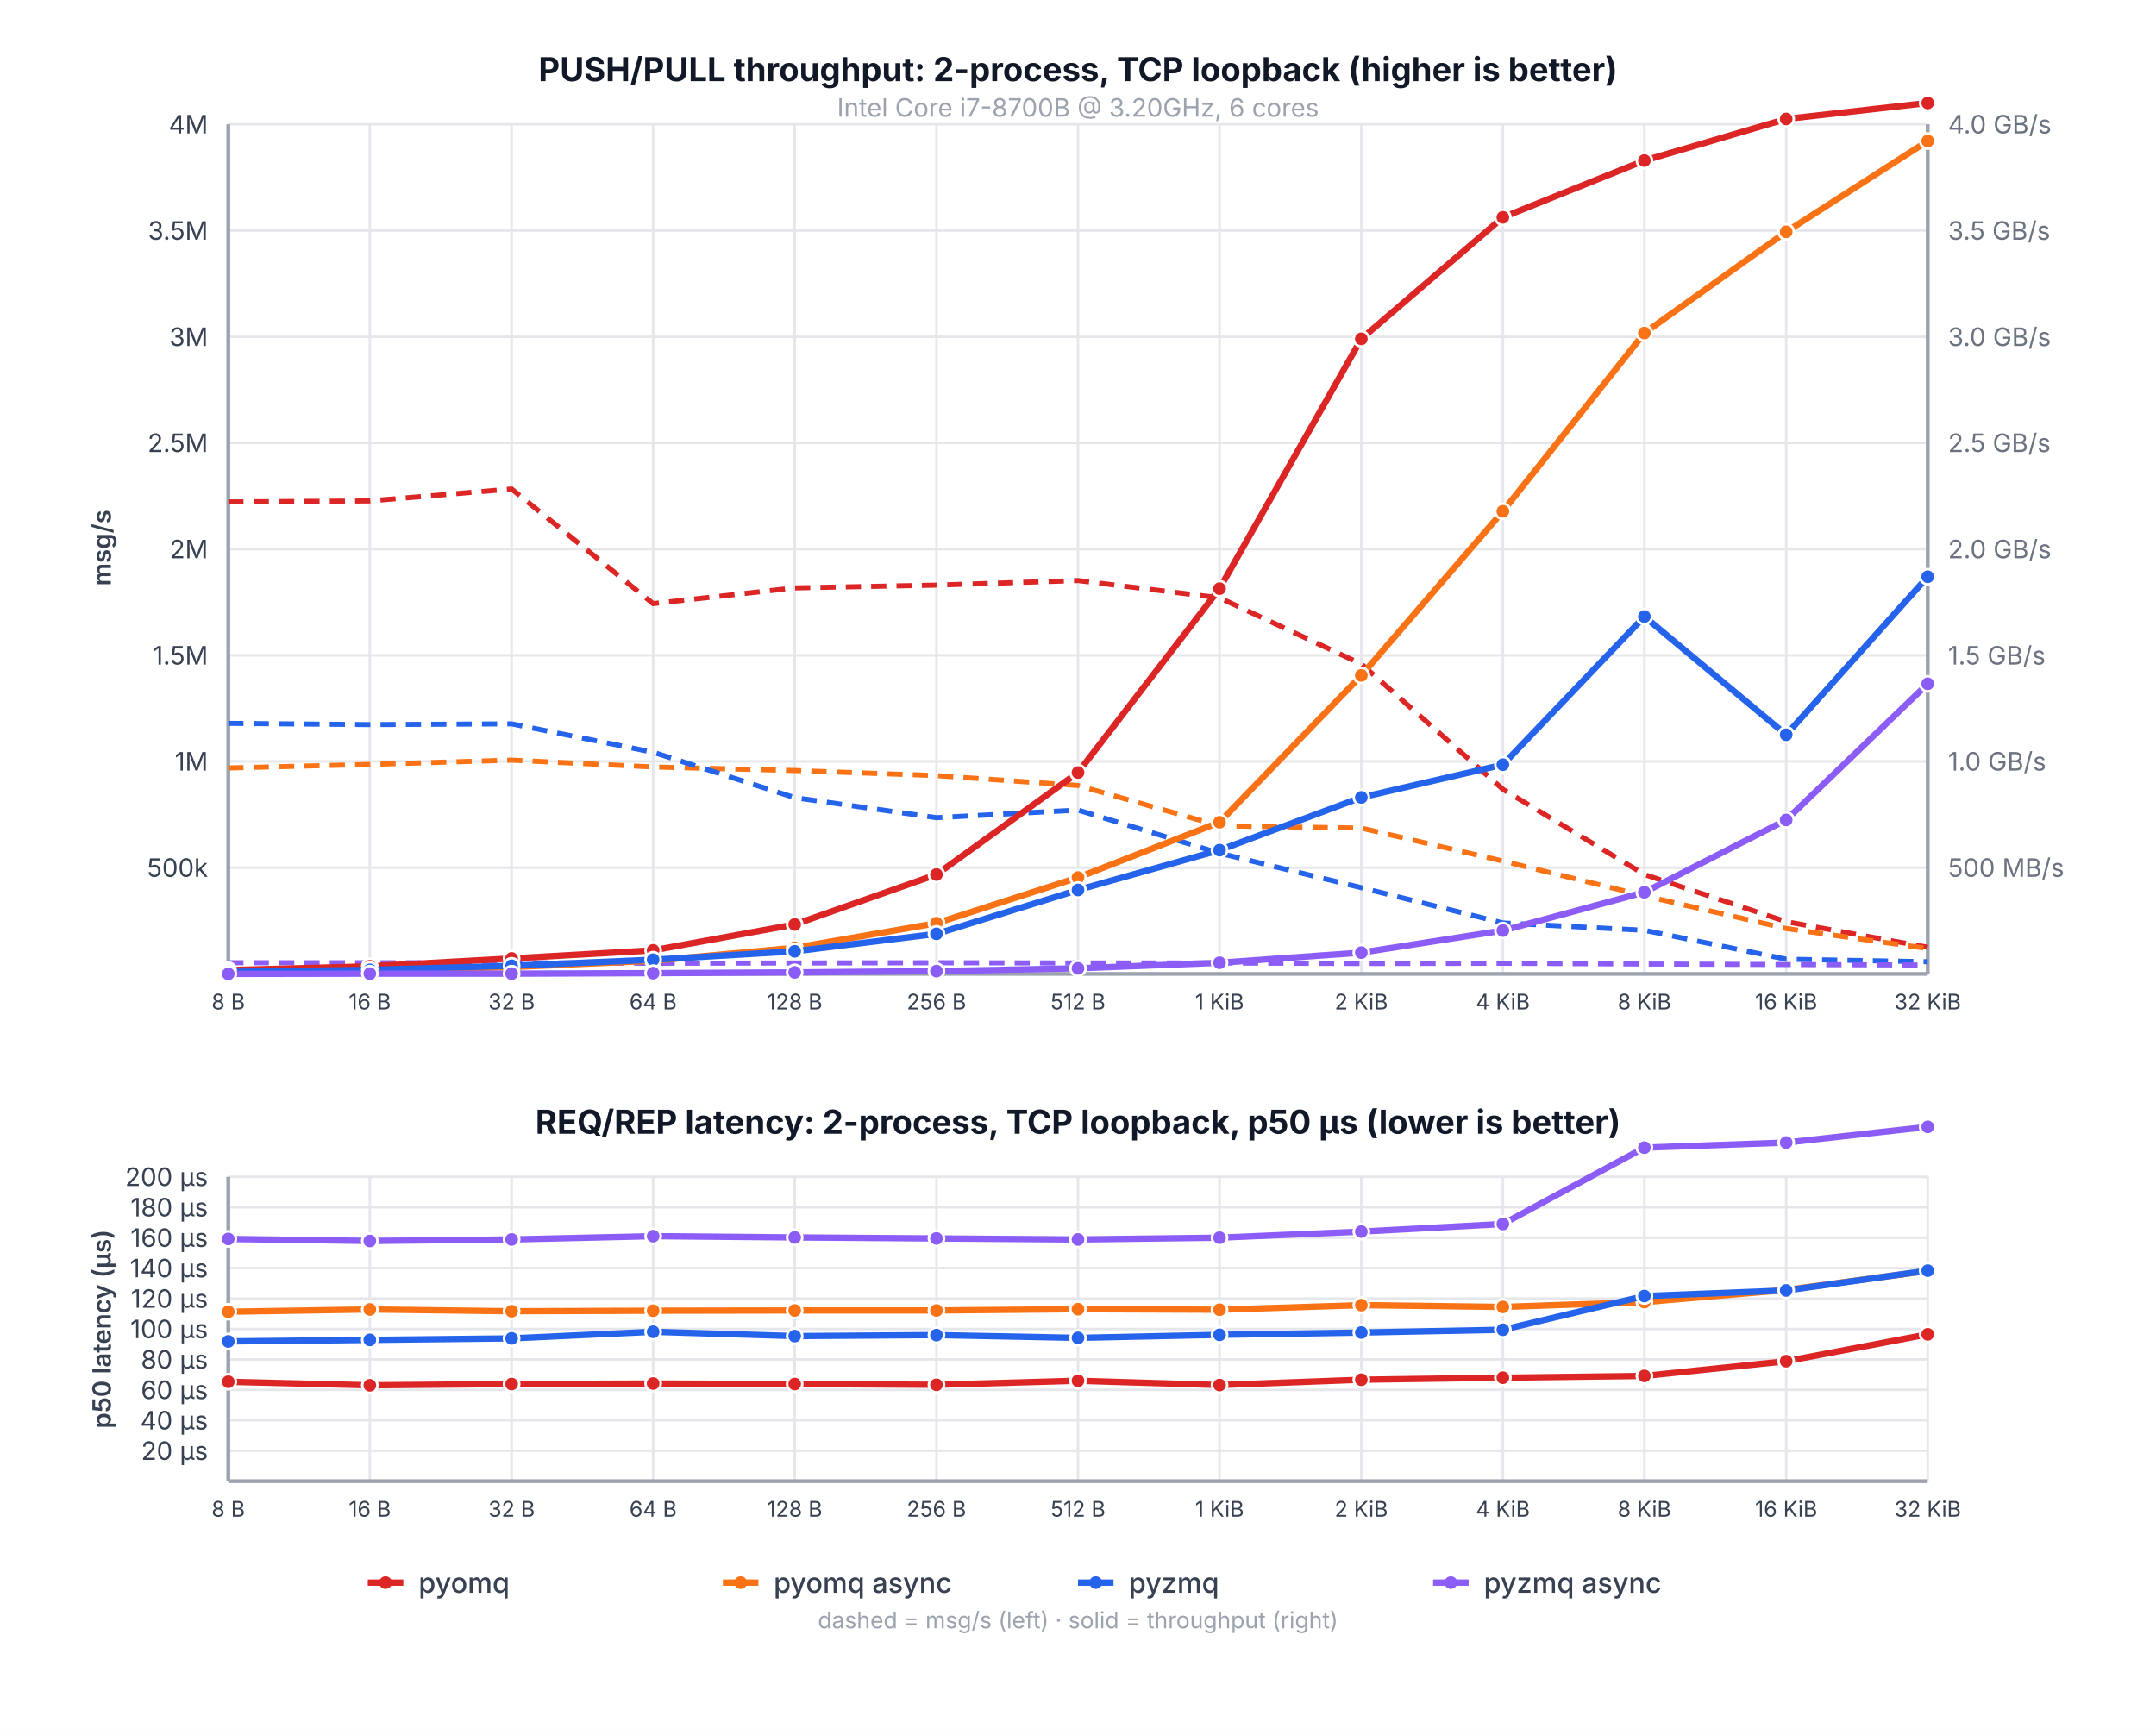
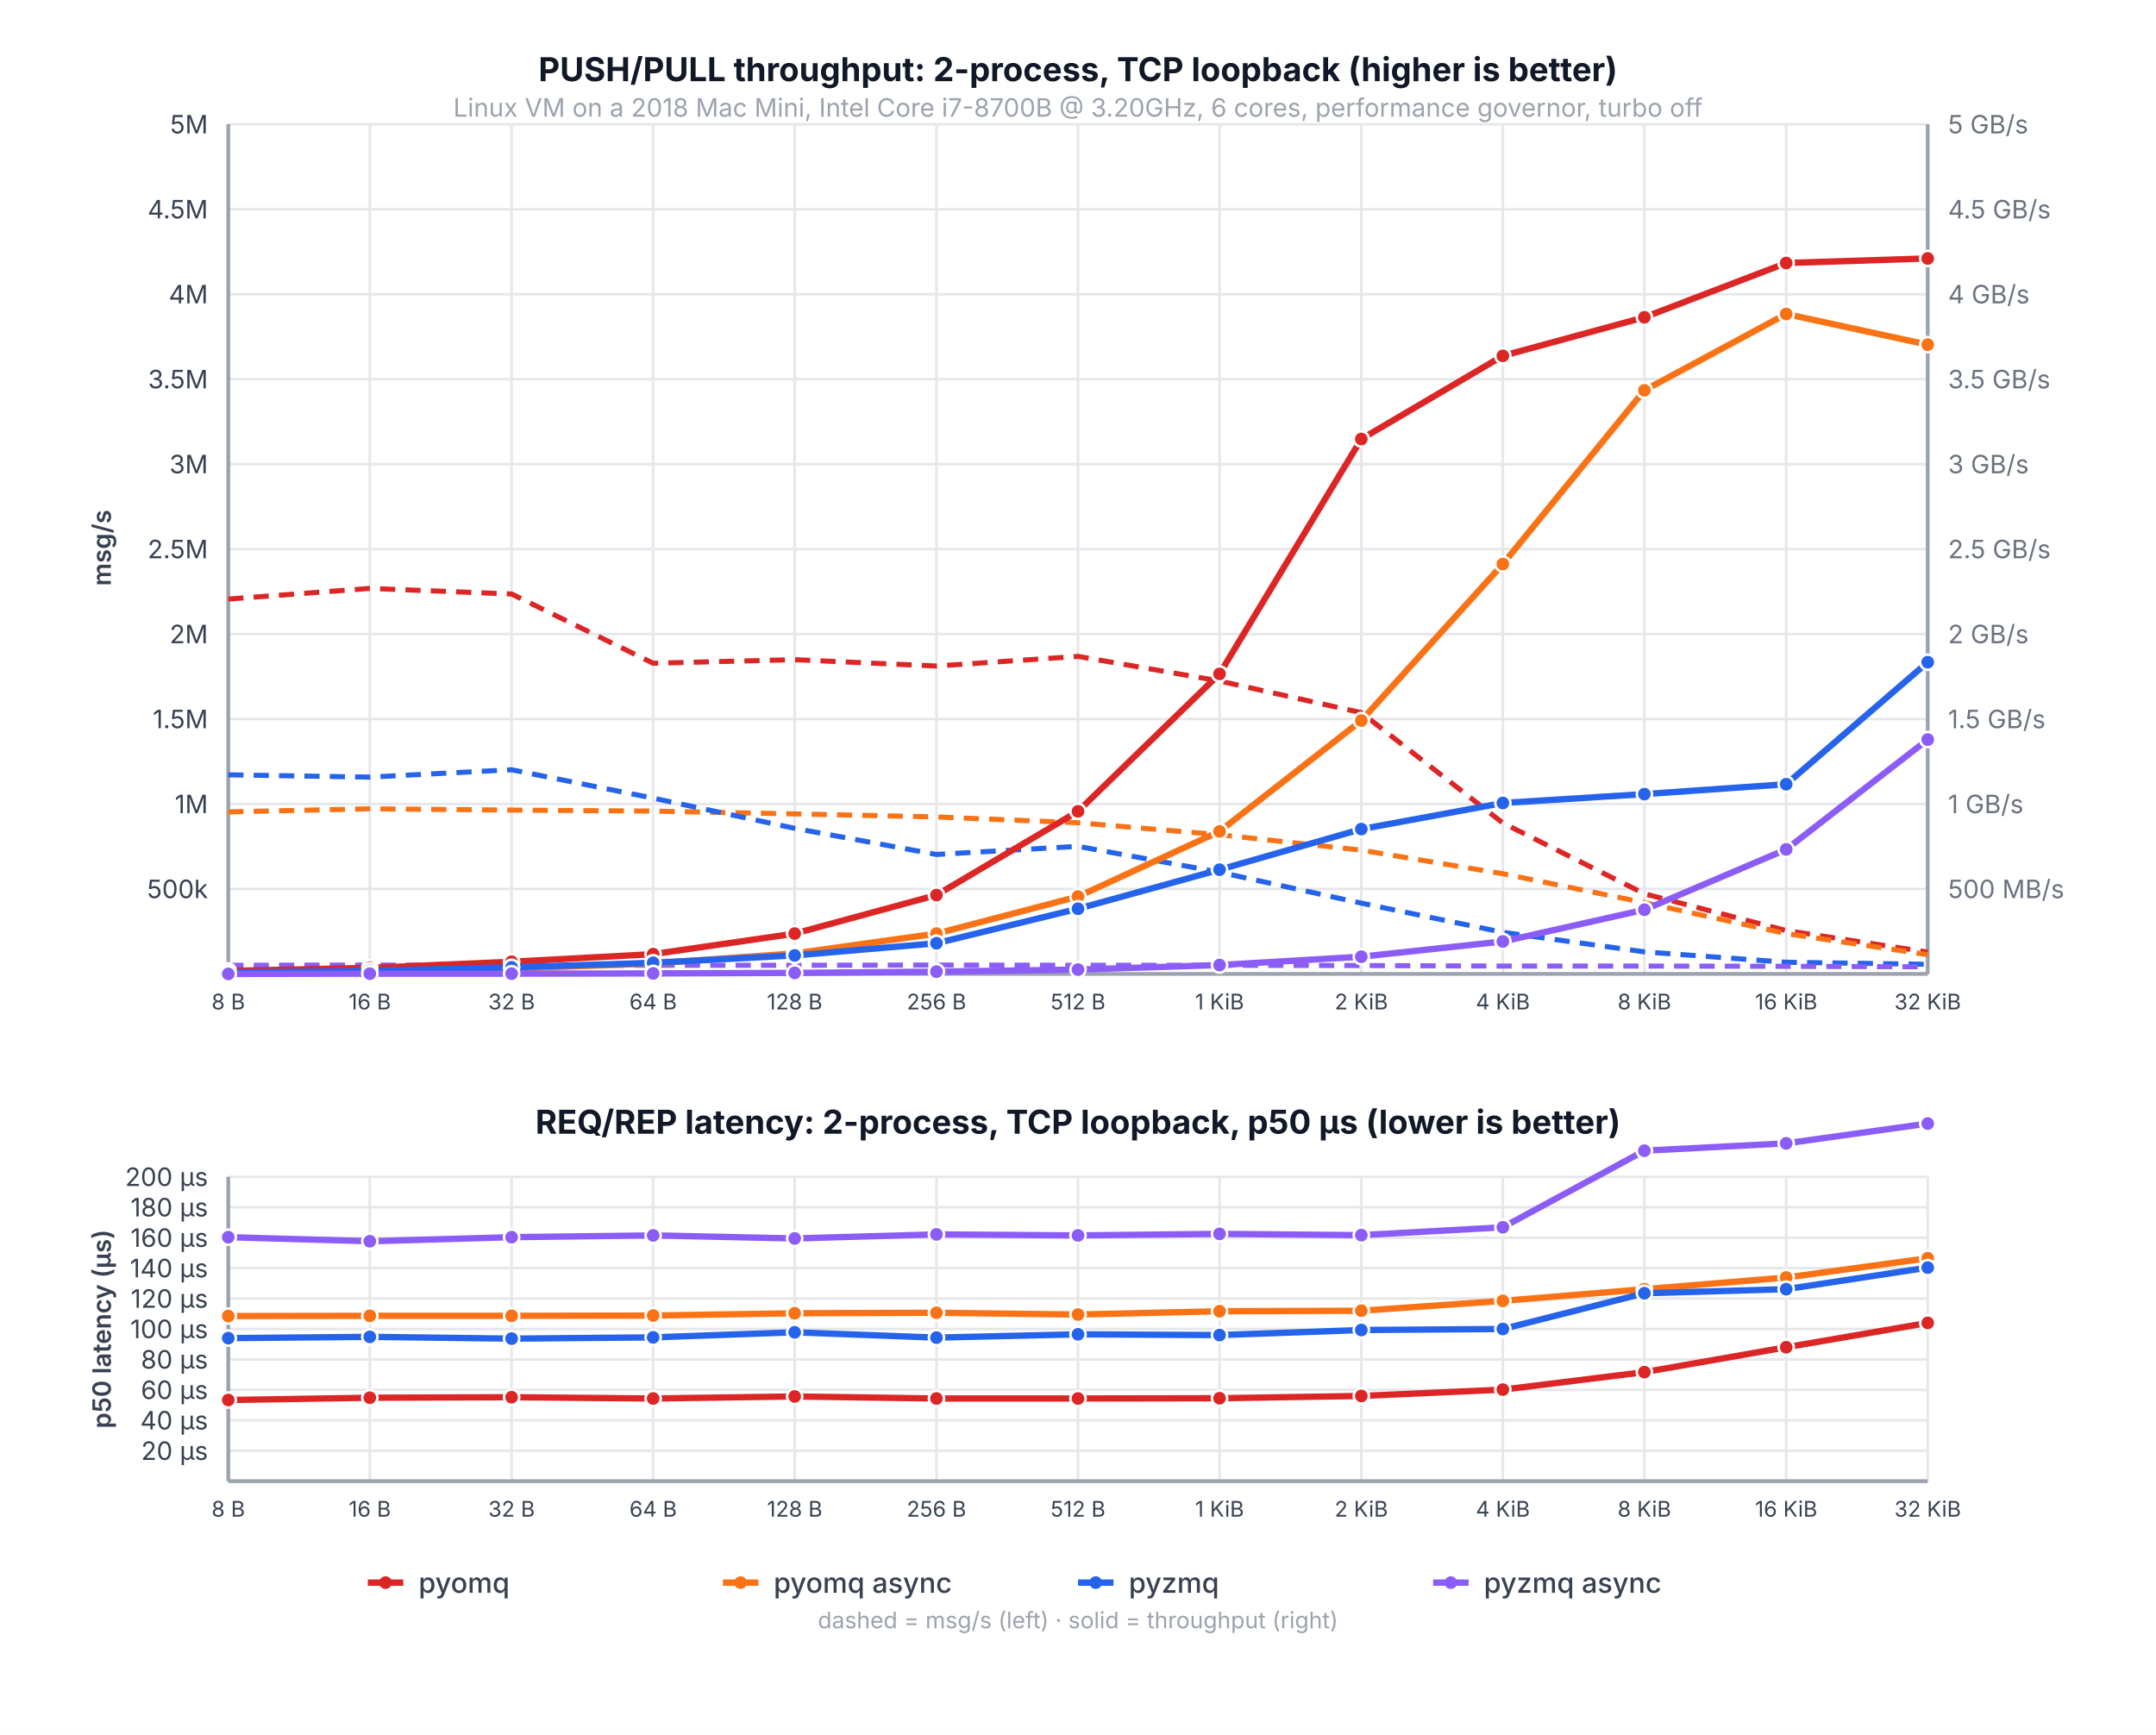
<svg xmlns="http://www.w3.org/2000/svg" viewBox="0 0 850 684" font-family="system-ui, -apple-system, sans-serif">
  <rect width="850" height="684" fill="white" />
  <text x="425.0" y="32" text-anchor="middle" fill="#111827" font-size="13" font-weight="700">PUSH/PULL throughput: 2-process, TCP loopback (higher is better)</text>
-   <text x="425.0" y="46" text-anchor="middle" fill="#9ca3af" font-size="10">Intel Core i7-8700B @ 3.20GHz, 6 cores</text>
-   <line x1="90" y1="342.1" x2="760" y2="342.1" stroke="#e5e7eb" stroke-width="1" />
-   <text x="82" y="342.1" text-anchor="end" dominant-baseline="middle" fill="#374151" font-size="10">500k</text>
-   <text x="768" y="342.1" text-anchor="start" dominant-baseline="middle" fill="#6b7280" font-size="10">500 MB/s</text>
-   <line x1="90" y1="300.2" x2="760" y2="300.2" stroke="#e5e7eb" stroke-width="1" />
-   <text x="82" y="300.2" text-anchor="end" dominant-baseline="middle" fill="#374151" font-size="10">1M</text>
-   <text x="768" y="300.2" text-anchor="start" dominant-baseline="middle" fill="#6b7280" font-size="10">1.0 GB/s</text>
-   <line x1="90" y1="258.4" x2="760" y2="258.4" stroke="#e5e7eb" stroke-width="1" />
-   <text x="82" y="258.4" text-anchor="end" dominant-baseline="middle" fill="#374151" font-size="10">1.5M</text>
-   <text x="768" y="258.4" text-anchor="start" dominant-baseline="middle" fill="#6b7280" font-size="10">1.5 GB/s</text>
+   <text x="425.0" y="46" text-anchor="middle" fill="#9ca3af" font-size="10">Linux VM on a 2018 Mac Mini, Intel Core i7-8700B @ 3.20GHz, 6 cores, performance governor, turbo off</text>
+   <line x1="90" y1="350.5" x2="760" y2="350.5" stroke="#e5e7eb" stroke-width="1" />
+   <text x="82" y="350.5" text-anchor="end" dominant-baseline="middle" fill="#374151" font-size="10">500k</text>
+   <text x="768" y="350.5" text-anchor="start" dominant-baseline="middle" fill="#6b7280" font-size="10">500 MB/s</text>
+   <line x1="90" y1="317.0" x2="760" y2="317.0" stroke="#e5e7eb" stroke-width="1" />
+   <text x="82" y="317.0" text-anchor="end" dominant-baseline="middle" fill="#374151" font-size="10">1M</text>
+   <text x="768" y="317.0" text-anchor="start" dominant-baseline="middle" fill="#6b7280" font-size="10">1 GB/s</text>
+   <line x1="90" y1="283.5" x2="760" y2="283.5" stroke="#e5e7eb" stroke-width="1" />
+   <text x="82" y="283.5" text-anchor="end" dominant-baseline="middle" fill="#374151" font-size="10">1.5M</text>
+   <text x="768" y="283.5" text-anchor="start" dominant-baseline="middle" fill="#6b7280" font-size="10">1.5 GB/s</text>
+   <line x1="90" y1="250.0" x2="760" y2="250.0" stroke="#e5e7eb" stroke-width="1" />
+   <text x="82" y="250.0" text-anchor="end" dominant-baseline="middle" fill="#374151" font-size="10">2M</text>
+   <text x="768" y="250.0" text-anchor="start" dominant-baseline="middle" fill="#6b7280" font-size="10">2 GB/s</text>
  <line x1="90" y1="216.5" x2="760" y2="216.5" stroke="#e5e7eb" stroke-width="1" />
-   <text x="82" y="216.5" text-anchor="end" dominant-baseline="middle" fill="#374151" font-size="10">2M</text>
-   <text x="768" y="216.5" text-anchor="start" dominant-baseline="middle" fill="#6b7280" font-size="10">2.0 GB/s</text>
-   <line x1="90" y1="174.6" x2="760" y2="174.6" stroke="#e5e7eb" stroke-width="1" />
-   <text x="82" y="174.6" text-anchor="end" dominant-baseline="middle" fill="#374151" font-size="10">2.5M</text>
-   <text x="768" y="174.6" text-anchor="start" dominant-baseline="middle" fill="#6b7280" font-size="10">2.5 GB/s</text>
-   <line x1="90" y1="132.8" x2="760" y2="132.8" stroke="#e5e7eb" stroke-width="1" />
-   <text x="82" y="132.8" text-anchor="end" dominant-baseline="middle" fill="#374151" font-size="10">3M</text>
-   <text x="768" y="132.8" text-anchor="start" dominant-baseline="middle" fill="#6b7280" font-size="10">3.0 GB/s</text>
-   <line x1="90" y1="90.9" x2="760" y2="90.9" stroke="#e5e7eb" stroke-width="1" />
-   <text x="82" y="90.9" text-anchor="end" dominant-baseline="middle" fill="#374151" font-size="10">3.5M</text>
-   <text x="768" y="90.9" text-anchor="start" dominant-baseline="middle" fill="#6b7280" font-size="10">3.5 GB/s</text>
+   <text x="82" y="216.5" text-anchor="end" dominant-baseline="middle" fill="#374151" font-size="10">2.5M</text>
+   <text x="768" y="216.5" text-anchor="start" dominant-baseline="middle" fill="#6b7280" font-size="10">2.5 GB/s</text>
+   <line x1="90" y1="183.0" x2="760" y2="183.0" stroke="#e5e7eb" stroke-width="1" />
+   <text x="82" y="183.0" text-anchor="end" dominant-baseline="middle" fill="#374151" font-size="10">3M</text>
+   <text x="768" y="183.0" text-anchor="start" dominant-baseline="middle" fill="#6b7280" font-size="10">3 GB/s</text>
+   <line x1="90" y1="149.5" x2="760" y2="149.5" stroke="#e5e7eb" stroke-width="1" />
+   <text x="82" y="149.5" text-anchor="end" dominant-baseline="middle" fill="#374151" font-size="10">3.5M</text>
+   <text x="768" y="149.5" text-anchor="start" dominant-baseline="middle" fill="#6b7280" font-size="10">3.5 GB/s</text>
+   <line x1="90" y1="116.0" x2="760" y2="116.0" stroke="#e5e7eb" stroke-width="1" />
+   <text x="82" y="116.0" text-anchor="end" dominant-baseline="middle" fill="#374151" font-size="10">4M</text>
+   <text x="768" y="116.0" text-anchor="start" dominant-baseline="middle" fill="#6b7280" font-size="10">4 GB/s</text>
+   <line x1="90" y1="82.5" x2="760" y2="82.5" stroke="#e5e7eb" stroke-width="1" />
+   <text x="82" y="82.5" text-anchor="end" dominant-baseline="middle" fill="#374151" font-size="10">4.5M</text>
+   <text x="768" y="82.5" text-anchor="start" dominant-baseline="middle" fill="#6b7280" font-size="10">4.5 GB/s</text>
  <line x1="90" y1="49.0" x2="760" y2="49.0" stroke="#e5e7eb" stroke-width="1" />
-   <text x="82" y="49.0" text-anchor="end" dominant-baseline="middle" fill="#374151" font-size="10">4M</text>
-   <text x="768" y="49.0" text-anchor="start" dominant-baseline="middle" fill="#6b7280" font-size="10">4.0 GB/s</text>
+   <text x="82" y="49.0" text-anchor="end" dominant-baseline="middle" fill="#374151" font-size="10">5M</text>
+   <text x="768" y="49.0" text-anchor="start" dominant-baseline="middle" fill="#6b7280" font-size="10">5 GB/s</text>
  <line x1="90.0" y1="49" x2="90.0" y2="384" stroke="#e5e7eb" stroke-width="1" />
  <line x1="145.8" y1="49" x2="145.8" y2="384" stroke="#e5e7eb" stroke-width="1" />
  <line x1="201.7" y1="49" x2="201.7" y2="384" stroke="#e5e7eb" stroke-width="1" />
  <line x1="257.5" y1="49" x2="257.5" y2="384" stroke="#e5e7eb" stroke-width="1" />
  <line x1="313.3" y1="49" x2="313.3" y2="384" stroke="#e5e7eb" stroke-width="1" />
  <line x1="369.2" y1="49" x2="369.2" y2="384" stroke="#e5e7eb" stroke-width="1" />
  <line x1="425.0" y1="49" x2="425.0" y2="384" stroke="#e5e7eb" stroke-width="1" />
  <line x1="480.8" y1="49" x2="480.8" y2="384" stroke="#e5e7eb" stroke-width="1" />
  <line x1="536.7" y1="49" x2="536.7" y2="384" stroke="#e5e7eb" stroke-width="1" />
  <line x1="592.5" y1="49" x2="592.5" y2="384" stroke="#e5e7eb" stroke-width="1" />
  <line x1="648.3" y1="49" x2="648.3" y2="384" stroke="#e5e7eb" stroke-width="1" />
  <line x1="704.2" y1="49" x2="704.2" y2="384" stroke="#e5e7eb" stroke-width="1" />
  <line x1="760.0" y1="49" x2="760.0" y2="384" stroke="#e5e7eb" stroke-width="1" />
  <line x1="90" y1="49" x2="90" y2="384" stroke="#9ca3af" stroke-width="1.5" />
  <line x1="760" y1="49" x2="760" y2="384" stroke="#9ca3af" stroke-width="1.5" />
  <line x1="90" y1="384" x2="760" y2="384" stroke="#9ca3af" stroke-width="1.5" />
  <text x="40" y="216" text-anchor="middle" dominant-baseline="middle" fill="#374151" font-size="10" font-weight="600" transform="rotate(-90,40,216)">msg/s</text>
-   <polyline points="90.0,197.9 145.8,197.5 201.7,192.8 257.5,238.0 313.3,231.8 369.2,230.7 425.0,228.9 480.8,235.7 536.7,261.8 592.5,311.2 648.3,344.8 704.2,363.4 760.0,373.5" fill="none" stroke="#dc2626" stroke-width="2" stroke-dasharray="6,4" />
-   <polyline points="90.0,302.8 145.8,301.4 201.7,299.7 257.5,302.4 313.3,303.8 369.2,305.8 425.0,309.7 480.8,325.6 536.7,326.5 592.5,339.5 648.3,353.2 704.2,366.1 760.0,374.0" fill="none" stroke="#f97316" stroke-width="2" stroke-dasharray="6,4" />
-   <polyline points="90.0,285.2 145.8,285.7 201.7,285.4 257.5,296.6 313.3,314.5 369.2,322.4 425.0,319.4 480.8,336.4 536.7,350.0 592.5,363.9 648.3,366.8 704.2,378.2 760.0,379.2" fill="none" stroke="#2563eb" stroke-width="2" stroke-dasharray="6,4" />
-   <polyline points="90.0,379.6 145.8,379.6 201.7,379.6 257.5,379.8 313.3,379.7 369.2,379.6 425.0,379.7 480.8,379.7 536.7,379.9 592.5,379.8 648.3,380.1 704.2,380.3 760.0,380.5" fill="none" stroke="#8b5cf6" stroke-width="2" stroke-dasharray="6,4" />
-   <polyline points="90.0,382.5 145.8,381.0 201.7,377.9 257.5,374.7 313.3,364.5 369.2,344.8 425.0,304.6 480.8,232.1 536.7,133.6 592.5,85.7 648.3,63.3 704.2,46.9 760.0,40.6" fill="none" stroke="#dc2626" stroke-width="2.5" stroke-linecap="round" stroke-linejoin="round" />
-   <circle cx="90.0" cy="382.5" r="3" fill="#dc2626" stroke="white" stroke-width="1" />
-   <circle cx="145.8" cy="381.0" r="3" fill="#dc2626" stroke="white" stroke-width="1" />
-   <circle cx="201.7" cy="377.9" r="3" fill="#dc2626" stroke="white" stroke-width="1" />
-   <circle cx="257.5" cy="374.7" r="3" fill="#dc2626" stroke="white" stroke-width="1" />
-   <circle cx="313.3" cy="364.5" r="3" fill="#dc2626" stroke="white" stroke-width="1" />
-   <circle cx="369.2" cy="344.8" r="3" fill="#dc2626" stroke="white" stroke-width="1" />
-   <circle cx="425.0" cy="304.6" r="3" fill="#dc2626" stroke="white" stroke-width="1" />
-   <circle cx="480.8" cy="232.1" r="3" fill="#dc2626" stroke="white" stroke-width="1" />
-   <circle cx="536.7" cy="133.6" r="3" fill="#dc2626" stroke="white" stroke-width="1" />
-   <circle cx="592.5" cy="85.7" r="3" fill="#dc2626" stroke="white" stroke-width="1" />
-   <circle cx="648.3" cy="63.3" r="3" fill="#dc2626" stroke="white" stroke-width="1" />
-   <circle cx="704.2" cy="46.9" r="3" fill="#dc2626" stroke="white" stroke-width="1" />
-   <circle cx="760.0" cy="40.6" r="3" fill="#dc2626" stroke="white" stroke-width="1" />
-   <polyline points="90.0,383.4 145.8,382.7 201.7,381.3 257.5,378.8 313.3,373.7 369.2,364.0 425.0,346.0 480.8,324.2 536.7,266.3 592.5,201.6 648.3,131.3 704.2,91.4 760.0,55.6" fill="none" stroke="#f97316" stroke-width="2.5" stroke-linecap="round" stroke-linejoin="round" />
-   <circle cx="90.0" cy="383.4" r="3" fill="#f97316" stroke="white" stroke-width="1" />
-   <circle cx="145.8" cy="382.7" r="3" fill="#f97316" stroke="white" stroke-width="1" />
-   <circle cx="201.7" cy="381.3" r="3" fill="#f97316" stroke="white" stroke-width="1" />
-   <circle cx="257.5" cy="378.8" r="3" fill="#f97316" stroke="white" stroke-width="1" />
-   <circle cx="313.3" cy="373.7" r="3" fill="#f97316" stroke="white" stroke-width="1" />
-   <circle cx="369.2" cy="364.0" r="3" fill="#f97316" stroke="white" stroke-width="1" />
-   <circle cx="425.0" cy="346.0" r="3" fill="#f97316" stroke="white" stroke-width="1" />
-   <circle cx="480.8" cy="324.2" r="3" fill="#f97316" stroke="white" stroke-width="1" />
-   <circle cx="536.7" cy="266.3" r="3" fill="#f97316" stroke="white" stroke-width="1" />
-   <circle cx="592.5" cy="201.6" r="3" fill="#f97316" stroke="white" stroke-width="1" />
-   <circle cx="648.3" cy="131.3" r="3" fill="#f97316" stroke="white" stroke-width="1" />
-   <circle cx="704.2" cy="91.4" r="3" fill="#f97316" stroke="white" stroke-width="1" />
-   <circle cx="760.0" cy="55.6" r="3" fill="#f97316" stroke="white" stroke-width="1" />
-   <polyline points="90.0,383.2 145.8,382.4 201.7,380.8 257.5,378.4 313.3,375.1 369.2,368.2 425.0,350.9 480.8,335.2 536.7,314.4 592.5,301.5 648.3,243.1 704.2,289.7 760.0,227.4" fill="none" stroke="#2563eb" stroke-width="2.5" stroke-linecap="round" stroke-linejoin="round" />
-   <circle cx="90.0" cy="383.2" r="3" fill="#2563eb" stroke="white" stroke-width="1" />
-   <circle cx="145.8" cy="382.4" r="3" fill="#2563eb" stroke="white" stroke-width="1" />
-   <circle cx="201.7" cy="380.8" r="3" fill="#2563eb" stroke="white" stroke-width="1" />
-   <circle cx="257.5" cy="378.4" r="3" fill="#2563eb" stroke="white" stroke-width="1" />
-   <circle cx="313.3" cy="375.1" r="3" fill="#2563eb" stroke="white" stroke-width="1" />
-   <circle cx="369.2" cy="368.2" r="3" fill="#2563eb" stroke="white" stroke-width="1" />
-   <circle cx="425.0" cy="350.9" r="3" fill="#2563eb" stroke="white" stroke-width="1" />
-   <circle cx="480.8" cy="335.2" r="3" fill="#2563eb" stroke="white" stroke-width="1" />
-   <circle cx="536.7" cy="314.4" r="3" fill="#2563eb" stroke="white" stroke-width="1" />
-   <circle cx="592.5" cy="301.5" r="3" fill="#2563eb" stroke="white" stroke-width="1" />
-   <circle cx="648.3" cy="243.1" r="3" fill="#2563eb" stroke="white" stroke-width="1" />
-   <circle cx="704.2" cy="289.7" r="3" fill="#2563eb" stroke="white" stroke-width="1" />
-   <circle cx="760.0" cy="227.4" r="3" fill="#2563eb" stroke="white" stroke-width="1" />
-   <polyline points="90.0,384.0 145.8,383.9 201.7,383.9 257.5,383.7 313.3,383.4 369.2,382.9 425.0,381.8 480.8,379.6 536.7,375.6 592.5,366.9 648.3,351.8 704.2,323.3 760.0,269.6" fill="none" stroke="#8b5cf6" stroke-width="2.5" stroke-linecap="round" stroke-linejoin="round" />
+   <polyline points="90.0,236.2 145.8,232.0 201.7,234.2 257.5,261.5 313.3,260.1 369.2,262.6 425.0,258.8 480.8,268.5 536.7,281.0 592.5,324.5 648.3,352.4 704.2,366.9 760.0,375.4" fill="none" stroke="#dc2626" stroke-width="2" stroke-dasharray="6,4" />
+   <polyline points="90.0,320.1 145.8,318.9 201.7,319.4 257.5,319.8 313.3,320.9 369.2,322.1 425.0,324.4 480.8,329.1 536.7,335.2 592.5,344.5 648.3,355.9 704.2,368.1 760.0,376.4" fill="none" stroke="#f97316" stroke-width="2" stroke-dasharray="6,4" />
+   <polyline points="90.0,305.5 145.8,306.4 201.7,303.5 257.5,314.7 313.3,326.6 369.2,336.9 425.0,333.7 480.8,343.9 536.7,356.1 592.5,367.6 648.3,375.3 704.2,379.4 760.0,380.2" fill="none" stroke="#2563eb" stroke-width="2" stroke-dasharray="6,4" />
+   <polyline points="90.0,380.6 145.8,380.5 201.7,380.6 257.5,380.6 313.3,380.6 369.2,380.5 425.0,380.6 480.8,380.6 536.7,380.7 592.5,380.9 648.3,380.9 704.2,381.0 760.0,381.2" fill="none" stroke="#8b5cf6" stroke-width="2" stroke-dasharray="6,4" />
+   <polyline points="90.0,382.8 145.8,381.6 201.7,379.2 257.5,376.2 313.3,368.1 369.2,352.9 425.0,319.9 480.8,265.7 536.7,173.1 592.5,140.3 648.3,125.1 704.2,103.7 760.0,101.9" fill="none" stroke="#dc2626" stroke-width="2.5" stroke-linecap="round" stroke-linejoin="round" />
+   <circle cx="90.0" cy="382.8" r="3" fill="#dc2626" stroke="white" stroke-width="1" />
+   <circle cx="145.8" cy="381.6" r="3" fill="#dc2626" stroke="white" stroke-width="1" />
+   <circle cx="201.7" cy="379.2" r="3" fill="#dc2626" stroke="white" stroke-width="1" />
+   <circle cx="257.5" cy="376.2" r="3" fill="#dc2626" stroke="white" stroke-width="1" />
+   <circle cx="313.3" cy="368.1" r="3" fill="#dc2626" stroke="white" stroke-width="1" />
+   <circle cx="369.2" cy="352.9" r="3" fill="#dc2626" stroke="white" stroke-width="1" />
+   <circle cx="425.0" cy="319.9" r="3" fill="#dc2626" stroke="white" stroke-width="1" />
+   <circle cx="480.8" cy="265.7" r="3" fill="#dc2626" stroke="white" stroke-width="1" />
+   <circle cx="536.7" cy="173.1" r="3" fill="#dc2626" stroke="white" stroke-width="1" />
+   <circle cx="592.5" cy="140.3" r="3" fill="#dc2626" stroke="white" stroke-width="1" />
+   <circle cx="648.3" cy="125.1" r="3" fill="#dc2626" stroke="white" stroke-width="1" />
+   <circle cx="704.2" cy="103.7" r="3" fill="#dc2626" stroke="white" stroke-width="1" />
+   <circle cx="760.0" cy="101.9" r="3" fill="#dc2626" stroke="white" stroke-width="1" />
+   <polyline points="90.0,383.5 145.8,383.0 201.7,381.9 257.5,379.9 313.3,375.9 369.2,368.1 425.0,353.5 480.8,327.8 536.7,284.1 592.5,222.4 648.3,153.9 704.2,123.8 760.0,135.9" fill="none" stroke="#f97316" stroke-width="2.5" stroke-linecap="round" stroke-linejoin="round" />
+   <circle cx="90.0" cy="383.5" r="3" fill="#f97316" stroke="white" stroke-width="1" />
+   <circle cx="145.8" cy="383.0" r="3" fill="#f97316" stroke="white" stroke-width="1" />
+   <circle cx="201.7" cy="381.9" r="3" fill="#f97316" stroke="white" stroke-width="1" />
+   <circle cx="257.5" cy="379.9" r="3" fill="#f97316" stroke="white" stroke-width="1" />
+   <circle cx="313.3" cy="375.9" r="3" fill="#f97316" stroke="white" stroke-width="1" />
+   <circle cx="369.2" cy="368.1" r="3" fill="#f97316" stroke="white" stroke-width="1" />
+   <circle cx="425.0" cy="353.5" r="3" fill="#f97316" stroke="white" stroke-width="1" />
+   <circle cx="480.8" cy="327.8" r="3" fill="#f97316" stroke="white" stroke-width="1" />
+   <circle cx="536.7" cy="284.1" r="3" fill="#f97316" stroke="white" stroke-width="1" />
+   <circle cx="592.5" cy="222.4" r="3" fill="#f97316" stroke="white" stroke-width="1" />
+   <circle cx="648.3" cy="153.9" r="3" fill="#f97316" stroke="white" stroke-width="1" />
+   <circle cx="704.2" cy="123.8" r="3" fill="#f97316" stroke="white" stroke-width="1" />
+   <circle cx="760.0" cy="135.9" r="3" fill="#f97316" stroke="white" stroke-width="1" />
+   <polyline points="90.0,383.4 145.8,382.8 201.7,381.4 257.5,379.6 313.3,376.7 369.2,371.9 425.0,358.3 480.8,342.9 536.7,326.9 592.5,316.6 648.3,313.1 704.2,309.2 760.0,261.1" fill="none" stroke="#2563eb" stroke-width="2.5" stroke-linecap="round" stroke-linejoin="round" />
+   <circle cx="90.0" cy="383.4" r="3" fill="#2563eb" stroke="white" stroke-width="1" />
+   <circle cx="145.8" cy="382.8" r="3" fill="#2563eb" stroke="white" stroke-width="1" />
+   <circle cx="201.7" cy="381.4" r="3" fill="#2563eb" stroke="white" stroke-width="1" />
+   <circle cx="257.5" cy="379.6" r="3" fill="#2563eb" stroke="white" stroke-width="1" />
+   <circle cx="313.3" cy="376.7" r="3" fill="#2563eb" stroke="white" stroke-width="1" />
+   <circle cx="369.2" cy="371.9" r="3" fill="#2563eb" stroke="white" stroke-width="1" />
+   <circle cx="425.0" cy="358.3" r="3" fill="#2563eb" stroke="white" stroke-width="1" />
+   <circle cx="480.8" cy="342.9" r="3" fill="#2563eb" stroke="white" stroke-width="1" />
+   <circle cx="536.7" cy="326.9" r="3" fill="#2563eb" stroke="white" stroke-width="1" />
+   <circle cx="592.5" cy="316.6" r="3" fill="#2563eb" stroke="white" stroke-width="1" />
+   <circle cx="648.3" cy="313.1" r="3" fill="#2563eb" stroke="white" stroke-width="1" />
+   <circle cx="704.2" cy="309.2" r="3" fill="#2563eb" stroke="white" stroke-width="1" />
+   <circle cx="760.0" cy="261.1" r="3" fill="#2563eb" stroke="white" stroke-width="1" />
+   <polyline points="90.0,384.0 145.8,383.9 201.7,383.9 257.5,383.8 313.3,383.6 369.2,383.1 425.0,382.3 480.8,380.5 536.7,377.2 592.5,371.2 648.3,358.7 704.2,334.9 760.0,291.6" fill="none" stroke="#8b5cf6" stroke-width="2.5" stroke-linecap="round" stroke-linejoin="round" />
  <circle cx="90.0" cy="384.0" r="3" fill="#8b5cf6" stroke="white" stroke-width="1" />
  <circle cx="145.8" cy="383.9" r="3" fill="#8b5cf6" stroke="white" stroke-width="1" />
  <circle cx="201.7" cy="383.9" r="3" fill="#8b5cf6" stroke="white" stroke-width="1" />
-   <circle cx="257.5" cy="383.7" r="3" fill="#8b5cf6" stroke="white" stroke-width="1" />
-   <circle cx="313.3" cy="383.4" r="3" fill="#8b5cf6" stroke="white" stroke-width="1" />
-   <circle cx="369.2" cy="382.9" r="3" fill="#8b5cf6" stroke="white" stroke-width="1" />
-   <circle cx="425.0" cy="381.8" r="3" fill="#8b5cf6" stroke="white" stroke-width="1" />
-   <circle cx="480.8" cy="379.6" r="3" fill="#8b5cf6" stroke="white" stroke-width="1" />
-   <circle cx="536.7" cy="375.6" r="3" fill="#8b5cf6" stroke="white" stroke-width="1" />
-   <circle cx="592.5" cy="366.9" r="3" fill="#8b5cf6" stroke="white" stroke-width="1" />
-   <circle cx="648.3" cy="351.8" r="3" fill="#8b5cf6" stroke="white" stroke-width="1" />
-   <circle cx="704.2" cy="323.3" r="3" fill="#8b5cf6" stroke="white" stroke-width="1" />
-   <circle cx="760.0" cy="269.6" r="3" fill="#8b5cf6" stroke="white" stroke-width="1" />
+   <circle cx="257.5" cy="383.8" r="3" fill="#8b5cf6" stroke="white" stroke-width="1" />
+   <circle cx="313.3" cy="383.6" r="3" fill="#8b5cf6" stroke="white" stroke-width="1" />
+   <circle cx="369.2" cy="383.1" r="3" fill="#8b5cf6" stroke="white" stroke-width="1" />
+   <circle cx="425.0" cy="382.3" r="3" fill="#8b5cf6" stroke="white" stroke-width="1" />
+   <circle cx="480.8" cy="380.5" r="3" fill="#8b5cf6" stroke="white" stroke-width="1" />
+   <circle cx="536.7" cy="377.2" r="3" fill="#8b5cf6" stroke="white" stroke-width="1" />
+   <circle cx="592.5" cy="371.2" r="3" fill="#8b5cf6" stroke="white" stroke-width="1" />
+   <circle cx="648.3" cy="358.7" r="3" fill="#8b5cf6" stroke="white" stroke-width="1" />
+   <circle cx="704.2" cy="334.9" r="3" fill="#8b5cf6" stroke="white" stroke-width="1" />
+   <circle cx="760.0" cy="291.6" r="3" fill="#8b5cf6" stroke="white" stroke-width="1" />
  <text x="90.0" y="398" text-anchor="middle" fill="#374151" font-size="8.5">8 B</text>
  <text x="145.8" y="398" text-anchor="middle" fill="#374151" font-size="8.5">16 B</text>
  <text x="201.7" y="398" text-anchor="middle" fill="#374151" font-size="8.5">32 B</text>
  <text x="257.5" y="398" text-anchor="middle" fill="#374151" font-size="8.5">64 B</text>
  <text x="313.3" y="398" text-anchor="middle" fill="#374151" font-size="8.5">128 B</text>
  <text x="369.2" y="398" text-anchor="middle" fill="#374151" font-size="8.5">256 B</text>
  <text x="425.0" y="398" text-anchor="middle" fill="#374151" font-size="8.5">512 B</text>
  <text x="480.8" y="398" text-anchor="middle" fill="#374151" font-size="8.5">1 KiB</text>
  <text x="536.7" y="398" text-anchor="middle" fill="#374151" font-size="8.5">2 KiB</text>
  <text x="592.5" y="398" text-anchor="middle" fill="#374151" font-size="8.5">4 KiB</text>
  <text x="648.3" y="398" text-anchor="middle" fill="#374151" font-size="8.5">8 KiB</text>
  <text x="704.2" y="398" text-anchor="middle" fill="#374151" font-size="8.5">16 KiB</text>
  <text x="760.0" y="398" text-anchor="middle" fill="#374151" font-size="8.5">32 KiB</text>
  <text x="425.0" y="447" text-anchor="middle" fill="#111827" font-size="13" font-weight="700">REQ/REP latency: 2-process, TCP loopback, p50 µs (lower is better)</text>
  <line x1="90" y1="572.0" x2="760" y2="572.0" stroke="#e5e7eb" stroke-width="1" />
  <text x="82" y="572.0" text-anchor="end" dominant-baseline="middle" fill="#374151" font-size="10">20 µs</text>
  <line x1="90" y1="560.0" x2="760" y2="560.0" stroke="#e5e7eb" stroke-width="1" />
  <text x="82" y="560.0" text-anchor="end" dominant-baseline="middle" fill="#374151" font-size="10">40 µs</text>
  <line x1="90" y1="548.0" x2="760" y2="548.0" stroke="#e5e7eb" stroke-width="1" />
  <text x="82" y="548.0" text-anchor="end" dominant-baseline="middle" fill="#374151" font-size="10">60 µs</text>
  <line x1="90" y1="536.0" x2="760" y2="536.0" stroke="#e5e7eb" stroke-width="1" />
  <text x="82" y="536.0" text-anchor="end" dominant-baseline="middle" fill="#374151" font-size="10">80 µs</text>
  <line x1="90" y1="524.0" x2="760" y2="524.0" stroke="#e5e7eb" stroke-width="1" />
  <text x="82" y="524.0" text-anchor="end" dominant-baseline="middle" fill="#374151" font-size="10">100 µs</text>
  <line x1="90" y1="512.0" x2="760" y2="512.0" stroke="#e5e7eb" stroke-width="1" />
  <text x="82" y="512.0" text-anchor="end" dominant-baseline="middle" fill="#374151" font-size="10">120 µs</text>
  <line x1="90" y1="500.0" x2="760" y2="500.0" stroke="#e5e7eb" stroke-width="1" />
  <text x="82" y="500.0" text-anchor="end" dominant-baseline="middle" fill="#374151" font-size="10">140 µs</text>
  <line x1="90" y1="488.0" x2="760" y2="488.0" stroke="#e5e7eb" stroke-width="1" />
  <text x="82" y="488.0" text-anchor="end" dominant-baseline="middle" fill="#374151" font-size="10">160 µs</text>
  <line x1="90" y1="476.0" x2="760" y2="476.0" stroke="#e5e7eb" stroke-width="1" />
  <text x="82" y="476.0" text-anchor="end" dominant-baseline="middle" fill="#374151" font-size="10">180 µs</text>
  <line x1="90" y1="464.0" x2="760" y2="464.0" stroke="#e5e7eb" stroke-width="1" />
  <text x="82" y="464.0" text-anchor="end" dominant-baseline="middle" fill="#374151" font-size="10">200 µs</text>
  <line x1="90.0" y1="464" x2="90.0" y2="584" stroke="#e5e7eb" stroke-width="1" />
  <line x1="145.8" y1="464" x2="145.8" y2="584" stroke="#e5e7eb" stroke-width="1" />
  <line x1="201.7" y1="464" x2="201.7" y2="584" stroke="#e5e7eb" stroke-width="1" />
  <line x1="257.5" y1="464" x2="257.5" y2="584" stroke="#e5e7eb" stroke-width="1" />
  <line x1="313.3" y1="464" x2="313.3" y2="584" stroke="#e5e7eb" stroke-width="1" />
  <line x1="369.2" y1="464" x2="369.2" y2="584" stroke="#e5e7eb" stroke-width="1" />
  <line x1="425.0" y1="464" x2="425.0" y2="584" stroke="#e5e7eb" stroke-width="1" />
  <line x1="480.8" y1="464" x2="480.8" y2="584" stroke="#e5e7eb" stroke-width="1" />
  <line x1="536.7" y1="464" x2="536.7" y2="584" stroke="#e5e7eb" stroke-width="1" />
  <line x1="592.5" y1="464" x2="592.5" y2="584" stroke="#e5e7eb" stroke-width="1" />
  <line x1="648.3" y1="464" x2="648.3" y2="584" stroke="#e5e7eb" stroke-width="1" />
  <line x1="704.2" y1="464" x2="704.2" y2="584" stroke="#e5e7eb" stroke-width="1" />
  <line x1="760.0" y1="464" x2="760.0" y2="584" stroke="#e5e7eb" stroke-width="1" />
  <line x1="90" y1="464" x2="90" y2="584" stroke="#9ca3af" stroke-width="1.5" />
  <line x1="90" y1="584" x2="760" y2="584" stroke="#9ca3af" stroke-width="1.5" />
  <text x="40" y="524" text-anchor="middle" dominant-baseline="middle" fill="#374151" font-size="10" font-weight="600" transform="rotate(-90,40,524)">p50 latency (µs)</text>
-   <polyline points="90.0,544.8 145.8,546.2 201.7,545.7 257.5,545.5 313.3,545.7 369.2,546.0 425.0,544.4 480.8,546.1 536.7,544.0 592.5,543.2 648.3,542.5 704.2,536.7 760.0,526.1" fill="none" stroke="#dc2626" stroke-width="2.5" stroke-linecap="round" stroke-linejoin="round" />
-   <circle cx="90.0" cy="544.8" r="3" fill="#dc2626" stroke="white" stroke-width="1" />
-   <circle cx="145.8" cy="546.2" r="3" fill="#dc2626" stroke="white" stroke-width="1" />
-   <circle cx="201.7" cy="545.7" r="3" fill="#dc2626" stroke="white" stroke-width="1" />
-   <circle cx="257.5" cy="545.5" r="3" fill="#dc2626" stroke="white" stroke-width="1" />
-   <circle cx="313.3" cy="545.7" r="3" fill="#dc2626" stroke="white" stroke-width="1" />
-   <circle cx="369.2" cy="546.0" r="3" fill="#dc2626" stroke="white" stroke-width="1" />
-   <circle cx="425.0" cy="544.4" r="3" fill="#dc2626" stroke="white" stroke-width="1" />
-   <circle cx="480.8" cy="546.1" r="3" fill="#dc2626" stroke="white" stroke-width="1" />
-   <circle cx="536.7" cy="544.0" r="3" fill="#dc2626" stroke="white" stroke-width="1" />
-   <circle cx="592.5" cy="543.2" r="3" fill="#dc2626" stroke="white" stroke-width="1" />
-   <circle cx="648.3" cy="542.5" r="3" fill="#dc2626" stroke="white" stroke-width="1" />
-   <circle cx="704.2" cy="536.7" r="3" fill="#dc2626" stroke="white" stroke-width="1" />
-   <circle cx="760.0" cy="526.1" r="3" fill="#dc2626" stroke="white" stroke-width="1" />
-   <polyline points="90.0,517.2 145.8,516.3 201.7,517.0 257.5,516.8 313.3,516.7 369.2,516.7 425.0,516.2 480.8,516.4 536.7,514.6 592.5,515.3 648.3,513.4 704.2,508.6 760.0,501.1" fill="none" stroke="#f97316" stroke-width="2.5" stroke-linecap="round" stroke-linejoin="round" />
-   <circle cx="90.0" cy="517.2" r="3" fill="#f97316" stroke="white" stroke-width="1" />
-   <circle cx="145.8" cy="516.3" r="3" fill="#f97316" stroke="white" stroke-width="1" />
-   <circle cx="201.7" cy="517.0" r="3" fill="#f97316" stroke="white" stroke-width="1" />
-   <circle cx="257.5" cy="516.8" r="3" fill="#f97316" stroke="white" stroke-width="1" />
-   <circle cx="313.3" cy="516.7" r="3" fill="#f97316" stroke="white" stroke-width="1" />
-   <circle cx="369.2" cy="516.7" r="3" fill="#f97316" stroke="white" stroke-width="1" />
-   <circle cx="425.0" cy="516.2" r="3" fill="#f97316" stroke="white" stroke-width="1" />
-   <circle cx="480.8" cy="516.4" r="3" fill="#f97316" stroke="white" stroke-width="1" />
-   <circle cx="536.7" cy="514.6" r="3" fill="#f97316" stroke="white" stroke-width="1" />
-   <circle cx="592.5" cy="515.3" r="3" fill="#f97316" stroke="white" stroke-width="1" />
-   <circle cx="648.3" cy="513.4" r="3" fill="#f97316" stroke="white" stroke-width="1" />
-   <circle cx="704.2" cy="508.6" r="3" fill="#f97316" stroke="white" stroke-width="1" />
-   <circle cx="760.0" cy="501.1" r="3" fill="#f97316" stroke="white" stroke-width="1" />
-   <polyline points="90.0,528.9 145.8,528.3 201.7,527.7 257.5,525.1 313.3,526.8 369.2,526.4 425.0,527.5 480.8,526.3 536.7,525.4 592.5,524.3 648.3,511.0 704.2,508.8 760.0,501.0" fill="none" stroke="#2563eb" stroke-width="2.5" stroke-linecap="round" stroke-linejoin="round" />
-   <circle cx="90.0" cy="528.9" r="3" fill="#2563eb" stroke="white" stroke-width="1" />
-   <circle cx="145.8" cy="528.3" r="3" fill="#2563eb" stroke="white" stroke-width="1" />
-   <circle cx="201.7" cy="527.7" r="3" fill="#2563eb" stroke="white" stroke-width="1" />
-   <circle cx="257.5" cy="525.1" r="3" fill="#2563eb" stroke="white" stroke-width="1" />
-   <circle cx="313.3" cy="526.8" r="3" fill="#2563eb" stroke="white" stroke-width="1" />
-   <circle cx="369.2" cy="526.4" r="3" fill="#2563eb" stroke="white" stroke-width="1" />
-   <circle cx="425.0" cy="527.5" r="3" fill="#2563eb" stroke="white" stroke-width="1" />
-   <circle cx="480.8" cy="526.3" r="3" fill="#2563eb" stroke="white" stroke-width="1" />
-   <circle cx="536.7" cy="525.4" r="3" fill="#2563eb" stroke="white" stroke-width="1" />
-   <circle cx="592.5" cy="524.3" r="3" fill="#2563eb" stroke="white" stroke-width="1" />
-   <circle cx="648.3" cy="511.0" r="3" fill="#2563eb" stroke="white" stroke-width="1" />
-   <circle cx="704.2" cy="508.8" r="3" fill="#2563eb" stroke="white" stroke-width="1" />
-   <circle cx="760.0" cy="501.0" r="3" fill="#2563eb" stroke="white" stroke-width="1" />
-   <polyline points="90.0,488.5 145.8,489.3 201.7,488.7 257.5,487.4 313.3,487.9 369.2,488.3 425.0,488.7 480.8,488.0 536.7,485.6 592.5,482.6 648.3,452.5 704.2,450.5 760.0,444.3" fill="none" stroke="#8b5cf6" stroke-width="2.5" stroke-linecap="round" stroke-linejoin="round" />
-   <circle cx="90.0" cy="488.5" r="3" fill="#8b5cf6" stroke="white" stroke-width="1" />
-   <circle cx="145.8" cy="489.3" r="3" fill="#8b5cf6" stroke="white" stroke-width="1" />
-   <circle cx="201.7" cy="488.7" r="3" fill="#8b5cf6" stroke="white" stroke-width="1" />
-   <circle cx="257.5" cy="487.4" r="3" fill="#8b5cf6" stroke="white" stroke-width="1" />
-   <circle cx="313.3" cy="487.9" r="3" fill="#8b5cf6" stroke="white" stroke-width="1" />
-   <circle cx="369.2" cy="488.3" r="3" fill="#8b5cf6" stroke="white" stroke-width="1" />
-   <circle cx="425.0" cy="488.7" r="3" fill="#8b5cf6" stroke="white" stroke-width="1" />
-   <circle cx="480.8" cy="488.0" r="3" fill="#8b5cf6" stroke="white" stroke-width="1" />
-   <circle cx="536.7" cy="485.6" r="3" fill="#8b5cf6" stroke="white" stroke-width="1" />
-   <circle cx="592.5" cy="482.6" r="3" fill="#8b5cf6" stroke="white" stroke-width="1" />
-   <circle cx="648.3" cy="452.5" r="3" fill="#8b5cf6" stroke="white" stroke-width="1" />
-   <circle cx="704.2" cy="450.5" r="3" fill="#8b5cf6" stroke="white" stroke-width="1" />
-   <circle cx="760.0" cy="444.3" r="3" fill="#8b5cf6" stroke="white" stroke-width="1" />
+   <polyline points="90.0,552.0 145.8,551.1 201.7,550.9 257.5,551.4 313.3,550.6 369.2,551.4 425.0,551.4 480.8,551.3 536.7,550.4 592.5,547.9 648.3,541.0 704.2,531.2 760.0,521.6" fill="none" stroke="#dc2626" stroke-width="2.5" stroke-linecap="round" stroke-linejoin="round" />
+   <circle cx="90.0" cy="552.0" r="3" fill="#dc2626" stroke="white" stroke-width="1" />
+   <circle cx="145.8" cy="551.1" r="3" fill="#dc2626" stroke="white" stroke-width="1" />
+   <circle cx="201.7" cy="550.9" r="3" fill="#dc2626" stroke="white" stroke-width="1" />
+   <circle cx="257.5" cy="551.4" r="3" fill="#dc2626" stroke="white" stroke-width="1" />
+   <circle cx="313.3" cy="550.6" r="3" fill="#dc2626" stroke="white" stroke-width="1" />
+   <circle cx="369.2" cy="551.4" r="3" fill="#dc2626" stroke="white" stroke-width="1" />
+   <circle cx="425.0" cy="551.4" r="3" fill="#dc2626" stroke="white" stroke-width="1" />
+   <circle cx="480.8" cy="551.3" r="3" fill="#dc2626" stroke="white" stroke-width="1" />
+   <circle cx="536.7" cy="550.4" r="3" fill="#dc2626" stroke="white" stroke-width="1" />
+   <circle cx="592.5" cy="547.9" r="3" fill="#dc2626" stroke="white" stroke-width="1" />
+   <circle cx="648.3" cy="541.0" r="3" fill="#dc2626" stroke="white" stroke-width="1" />
+   <circle cx="704.2" cy="531.2" r="3" fill="#dc2626" stroke="white" stroke-width="1" />
+   <circle cx="760.0" cy="521.6" r="3" fill="#dc2626" stroke="white" stroke-width="1" />
+   <polyline points="90.0,518.9 145.8,518.8 201.7,518.8 257.5,518.7 313.3,517.8 369.2,517.6 425.0,518.3 480.8,517.0 536.7,516.8 592.5,512.9 648.3,508.3 704.2,503.7 760.0,496.1" fill="none" stroke="#f97316" stroke-width="2.5" stroke-linecap="round" stroke-linejoin="round" />
+   <circle cx="90.0" cy="518.9" r="3" fill="#f97316" stroke="white" stroke-width="1" />
+   <circle cx="145.8" cy="518.8" r="3" fill="#f97316" stroke="white" stroke-width="1" />
+   <circle cx="201.7" cy="518.8" r="3" fill="#f97316" stroke="white" stroke-width="1" />
+   <circle cx="257.5" cy="518.7" r="3" fill="#f97316" stroke="white" stroke-width="1" />
+   <circle cx="313.3" cy="517.8" r="3" fill="#f97316" stroke="white" stroke-width="1" />
+   <circle cx="369.2" cy="517.6" r="3" fill="#f97316" stroke="white" stroke-width="1" />
+   <circle cx="425.0" cy="518.3" r="3" fill="#f97316" stroke="white" stroke-width="1" />
+   <circle cx="480.8" cy="517.0" r="3" fill="#f97316" stroke="white" stroke-width="1" />
+   <circle cx="536.7" cy="516.8" r="3" fill="#f97316" stroke="white" stroke-width="1" />
+   <circle cx="592.5" cy="512.9" r="3" fill="#f97316" stroke="white" stroke-width="1" />
+   <circle cx="648.3" cy="508.3" r="3" fill="#f97316" stroke="white" stroke-width="1" />
+   <circle cx="704.2" cy="503.7" r="3" fill="#f97316" stroke="white" stroke-width="1" />
+   <circle cx="760.0" cy="496.1" r="3" fill="#f97316" stroke="white" stroke-width="1" />
+   <polyline points="90.0,527.6 145.8,527.1 201.7,527.8 257.5,527.3 313.3,525.3 369.2,527.4 425.0,526.1 480.8,526.4 536.7,524.4 592.5,524.0 648.3,509.9 704.2,508.3 760.0,499.8" fill="none" stroke="#2563eb" stroke-width="2.5" stroke-linecap="round" stroke-linejoin="round" />
+   <circle cx="90.0" cy="527.6" r="3" fill="#2563eb" stroke="white" stroke-width="1" />
+   <circle cx="145.8" cy="527.1" r="3" fill="#2563eb" stroke="white" stroke-width="1" />
+   <circle cx="201.7" cy="527.8" r="3" fill="#2563eb" stroke="white" stroke-width="1" />
+   <circle cx="257.5" cy="527.3" r="3" fill="#2563eb" stroke="white" stroke-width="1" />
+   <circle cx="313.3" cy="525.3" r="3" fill="#2563eb" stroke="white" stroke-width="1" />
+   <circle cx="369.2" cy="527.4" r="3" fill="#2563eb" stroke="white" stroke-width="1" />
+   <circle cx="425.0" cy="526.1" r="3" fill="#2563eb" stroke="white" stroke-width="1" />
+   <circle cx="480.8" cy="526.4" r="3" fill="#2563eb" stroke="white" stroke-width="1" />
+   <circle cx="536.7" cy="524.4" r="3" fill="#2563eb" stroke="white" stroke-width="1" />
+   <circle cx="592.5" cy="524.0" r="3" fill="#2563eb" stroke="white" stroke-width="1" />
+   <circle cx="648.3" cy="509.9" r="3" fill="#2563eb" stroke="white" stroke-width="1" />
+   <circle cx="704.2" cy="508.3" r="3" fill="#2563eb" stroke="white" stroke-width="1" />
+   <circle cx="760.0" cy="499.8" r="3" fill="#2563eb" stroke="white" stroke-width="1" />
+   <polyline points="90.0,487.8 145.8,489.4 201.7,487.8 257.5,487.1 313.3,488.3 369.2,486.7 425.0,487.1 480.8,486.5 536.7,487.0 592.5,483.9 648.3,453.7 704.2,450.8 760.0,443.0" fill="none" stroke="#8b5cf6" stroke-width="2.5" stroke-linecap="round" stroke-linejoin="round" />
+   <circle cx="90.0" cy="487.8" r="3" fill="#8b5cf6" stroke="white" stroke-width="1" />
+   <circle cx="145.8" cy="489.4" r="3" fill="#8b5cf6" stroke="white" stroke-width="1" />
+   <circle cx="201.7" cy="487.8" r="3" fill="#8b5cf6" stroke="white" stroke-width="1" />
+   <circle cx="257.5" cy="487.1" r="3" fill="#8b5cf6" stroke="white" stroke-width="1" />
+   <circle cx="313.3" cy="488.3" r="3" fill="#8b5cf6" stroke="white" stroke-width="1" />
+   <circle cx="369.2" cy="486.7" r="3" fill="#8b5cf6" stroke="white" stroke-width="1" />
+   <circle cx="425.0" cy="487.1" r="3" fill="#8b5cf6" stroke="white" stroke-width="1" />
+   <circle cx="480.8" cy="486.5" r="3" fill="#8b5cf6" stroke="white" stroke-width="1" />
+   <circle cx="536.7" cy="487.0" r="3" fill="#8b5cf6" stroke="white" stroke-width="1" />
+   <circle cx="592.5" cy="483.9" r="3" fill="#8b5cf6" stroke="white" stroke-width="1" />
+   <circle cx="648.3" cy="453.7" r="3" fill="#8b5cf6" stroke="white" stroke-width="1" />
+   <circle cx="704.2" cy="450.8" r="3" fill="#8b5cf6" stroke="white" stroke-width="1" />
+   <circle cx="760.0" cy="443.0" r="3" fill="#8b5cf6" stroke="white" stroke-width="1" />
  <text x="90.0" y="598" text-anchor="middle" fill="#374151" font-size="8.5">8 B</text>
  <text x="145.8" y="598" text-anchor="middle" fill="#374151" font-size="8.5">16 B</text>
  <text x="201.7" y="598" text-anchor="middle" fill="#374151" font-size="8.5">32 B</text>
  <text x="257.5" y="598" text-anchor="middle" fill="#374151" font-size="8.5">64 B</text>
  <text x="313.3" y="598" text-anchor="middle" fill="#374151" font-size="8.5">128 B</text>
  <text x="369.2" y="598" text-anchor="middle" fill="#374151" font-size="8.5">256 B</text>
  <text x="425.0" y="598" text-anchor="middle" fill="#374151" font-size="8.5">512 B</text>
  <text x="480.8" y="598" text-anchor="middle" fill="#374151" font-size="8.5">1 KiB</text>
  <text x="536.7" y="598" text-anchor="middle" fill="#374151" font-size="8.5">2 KiB</text>
  <text x="592.5" y="598" text-anchor="middle" fill="#374151" font-size="8.5">4 KiB</text>
  <text x="648.3" y="598" text-anchor="middle" fill="#374151" font-size="8.5">8 KiB</text>
  <text x="704.2" y="598" text-anchor="middle" fill="#374151" font-size="8.5">16 KiB</text>
  <text x="760.0" y="598" text-anchor="middle" fill="#374151" font-size="8.5">32 KiB</text>
  <line x1="145" y1="624" x2="159" y2="624" stroke="#dc2626" stroke-width="2.5" />
  <circle cx="152" cy="624" r="2.5" fill="#dc2626" />
  <text x="165" y="628" fill="#374151" font-size="11" font-weight="500">pyomq</text>
  <line x1="285" y1="624" x2="299" y2="624" stroke="#f97316" stroke-width="2.5" />
  <circle cx="292" cy="624" r="2.5" fill="#f97316" />
  <text x="305" y="628" fill="#374151" font-size="11" font-weight="500">pyomq async</text>
  <line x1="425" y1="624" x2="439" y2="624" stroke="#2563eb" stroke-width="2.5" />
  <circle cx="432" cy="624" r="2.5" fill="#2563eb" />
  <text x="445" y="628" fill="#374151" font-size="11" font-weight="500">pyzmq</text>
  <line x1="565" y1="624" x2="579" y2="624" stroke="#8b5cf6" stroke-width="2.5" />
  <circle cx="572" cy="624" r="2.5" fill="#8b5cf6" />
  <text x="585" y="628" fill="#374151" font-size="11" font-weight="500">pyzmq async</text>
  <text x="425.0" y="642" text-anchor="middle" fill="#9ca3af" font-size="9">dashed = msg/s (left) · solid = throughput (right)</text>
</svg>
